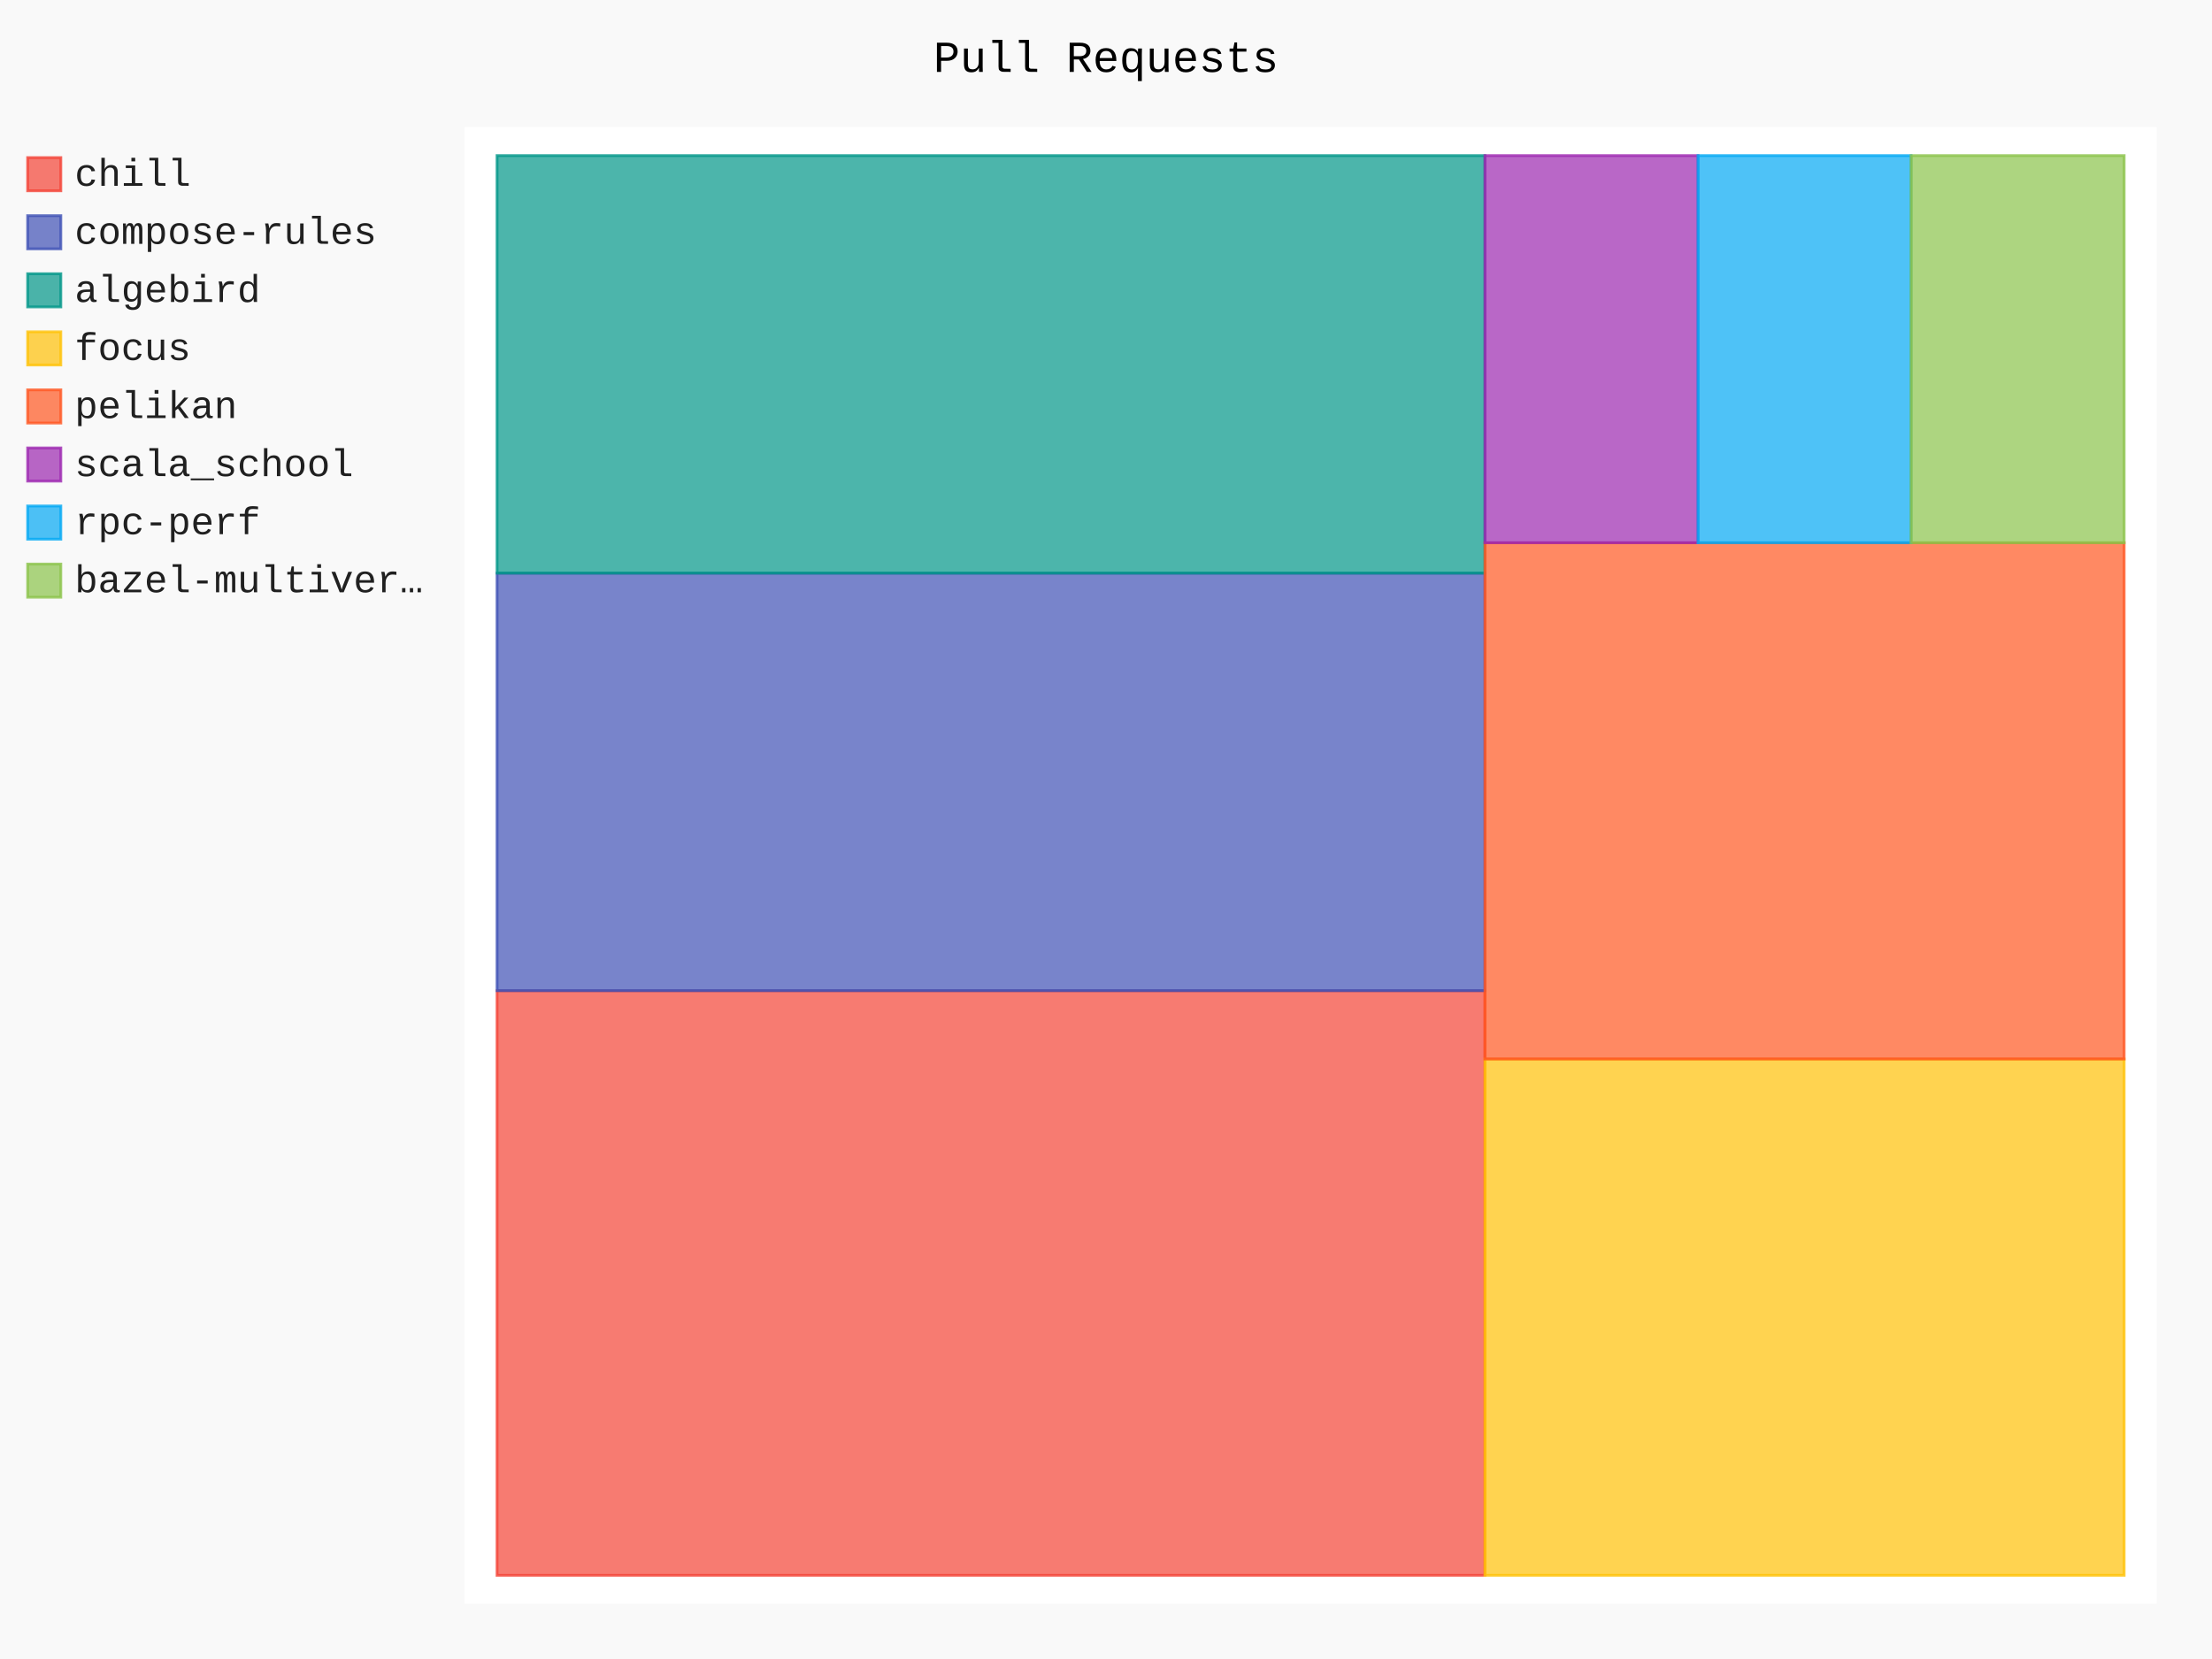
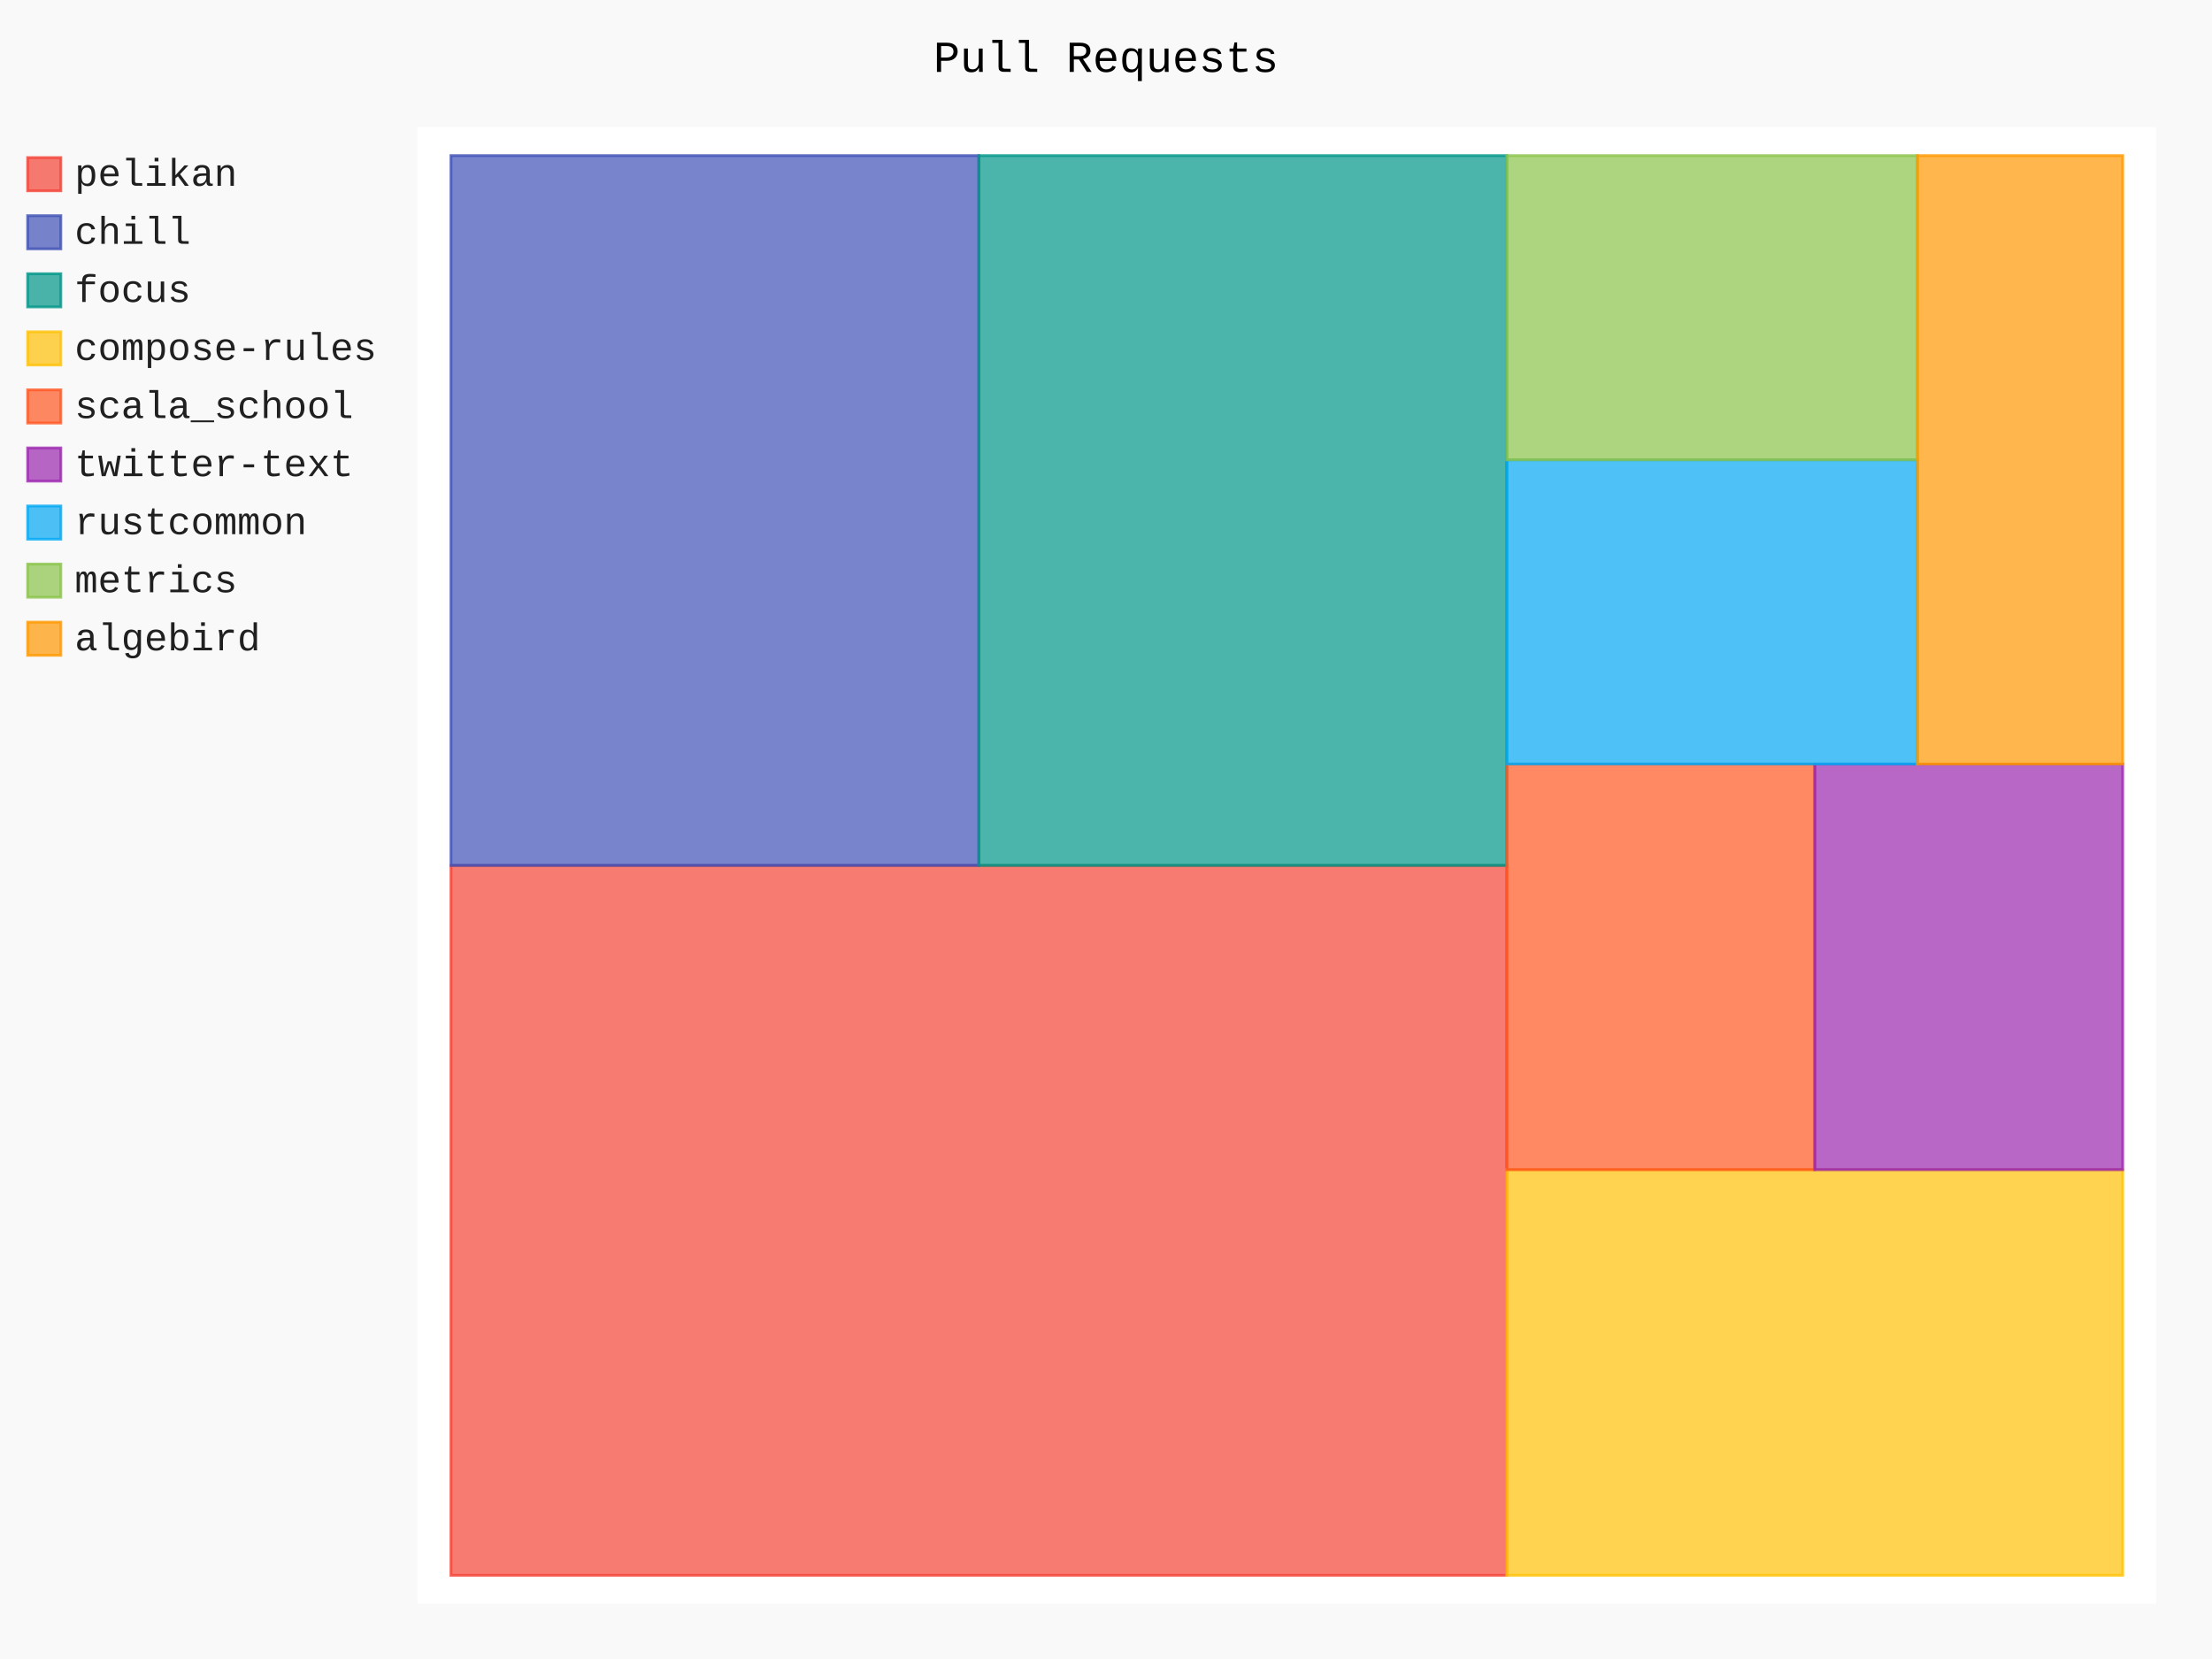
- <svg xmlns="http://www.w3.org/2000/svg" id="chart-5eb0ce95-508c-4e6a-97fd-3b50d38f23f0" class="pygal-chart" viewBox="0 0 800 600">
+ <svg xmlns="http://www.w3.org/2000/svg" id="chart-1764b20f-decf-4424-b7df-888c8f95d8c9" class="pygal-chart" viewBox="0 0 800 600">
  <defs>
-     <style type="text/css">#chart-5eb0ce95-508c-4e6a-97fd-3b50d38f23f0{-webkit-user-select:none;-webkit-font-smoothing:antialiased;font-family:Consolas,"Liberation Mono",Menlo,Courier,monospace}#chart-5eb0ce95-508c-4e6a-97fd-3b50d38f23f0 .title{font-family:Consolas,"Liberation Mono",Menlo,Courier,monospace;font-size:16px}#chart-5eb0ce95-508c-4e6a-97fd-3b50d38f23f0 .legends .legend text{font-family:Consolas,"Liberation Mono",Menlo,Courier,monospace;font-size:14px}#chart-5eb0ce95-508c-4e6a-97fd-3b50d38f23f0 .axis text{font-family:Consolas,"Liberation Mono",Menlo,Courier,monospace;font-size:10px}#chart-5eb0ce95-508c-4e6a-97fd-3b50d38f23f0 .axis text.major{font-family:Consolas,"Liberation Mono",Menlo,Courier,monospace;font-size:10px}#chart-5eb0ce95-508c-4e6a-97fd-3b50d38f23f0 .text-overlay text.value{font-family:Consolas,"Liberation Mono",Menlo,Courier,monospace;font-size:16px}#chart-5eb0ce95-508c-4e6a-97fd-3b50d38f23f0 .text-overlay text.label{font-family:Consolas,"Liberation Mono",Menlo,Courier,monospace;font-size:10px}#chart-5eb0ce95-508c-4e6a-97fd-3b50d38f23f0 .tooltip{font-family:Consolas,"Liberation Mono",Menlo,Courier,monospace;font-size:14px}#chart-5eb0ce95-508c-4e6a-97fd-3b50d38f23f0 text.no_data{font-family:Consolas,"Liberation Mono",Menlo,Courier,monospace;font-size:64px}
- #chart-5eb0ce95-508c-4e6a-97fd-3b50d38f23f0{background-color:rgba(249,249,249,1)}#chart-5eb0ce95-508c-4e6a-97fd-3b50d38f23f0 path,#chart-5eb0ce95-508c-4e6a-97fd-3b50d38f23f0 line,#chart-5eb0ce95-508c-4e6a-97fd-3b50d38f23f0 rect,#chart-5eb0ce95-508c-4e6a-97fd-3b50d38f23f0 circle{-webkit-transition:150ms;-moz-transition:150ms;transition:150ms}#chart-5eb0ce95-508c-4e6a-97fd-3b50d38f23f0 .graph &gt; .background{fill:rgba(249,249,249,1)}#chart-5eb0ce95-508c-4e6a-97fd-3b50d38f23f0 .plot &gt; .background{fill:rgba(255,255,255,1)}#chart-5eb0ce95-508c-4e6a-97fd-3b50d38f23f0 .graph{fill:rgba(0,0,0,.87)}#chart-5eb0ce95-508c-4e6a-97fd-3b50d38f23f0 text.no_data{fill:rgba(0,0,0,1)}#chart-5eb0ce95-508c-4e6a-97fd-3b50d38f23f0 .title{fill:rgba(0,0,0,1)}#chart-5eb0ce95-508c-4e6a-97fd-3b50d38f23f0 .legends .legend text{fill:rgba(0,0,0,.87)}#chart-5eb0ce95-508c-4e6a-97fd-3b50d38f23f0 .legends .legend:hover text{fill:rgba(0,0,0,1)}#chart-5eb0ce95-508c-4e6a-97fd-3b50d38f23f0 .axis .line{stroke:rgba(0,0,0,1)}#chart-5eb0ce95-508c-4e6a-97fd-3b50d38f23f0 .axis .guide.line{stroke:rgba(0,0,0,.54)}#chart-5eb0ce95-508c-4e6a-97fd-3b50d38f23f0 .axis .major.line{stroke:rgba(0,0,0,.87)}#chart-5eb0ce95-508c-4e6a-97fd-3b50d38f23f0 .axis text.major{fill:rgba(0,0,0,1)}#chart-5eb0ce95-508c-4e6a-97fd-3b50d38f23f0 .axis.y .guides:hover .guide.line,#chart-5eb0ce95-508c-4e6a-97fd-3b50d38f23f0 .line-graph .axis.x .guides:hover .guide.line,#chart-5eb0ce95-508c-4e6a-97fd-3b50d38f23f0 .stackedline-graph .axis.x .guides:hover .guide.line,#chart-5eb0ce95-508c-4e6a-97fd-3b50d38f23f0 .xy-graph .axis.x .guides:hover .guide.line{stroke:rgba(0,0,0,1)}#chart-5eb0ce95-508c-4e6a-97fd-3b50d38f23f0 .axis .guides:hover text{fill:rgba(0,0,0,1)}#chart-5eb0ce95-508c-4e6a-97fd-3b50d38f23f0 .reactive{fill-opacity:.7;stroke-opacity:.8;stroke-width:1}#chart-5eb0ce95-508c-4e6a-97fd-3b50d38f23f0 .ci{stroke:rgba(0,0,0,.87)}#chart-5eb0ce95-508c-4e6a-97fd-3b50d38f23f0 .reactive.active,#chart-5eb0ce95-508c-4e6a-97fd-3b50d38f23f0 .active .reactive{fill-opacity:.8;stroke-opacity:.9;stroke-width:4}#chart-5eb0ce95-508c-4e6a-97fd-3b50d38f23f0 .ci .reactive.active{stroke-width:1.5}#chart-5eb0ce95-508c-4e6a-97fd-3b50d38f23f0 .series text{fill:rgba(0,0,0,1)}#chart-5eb0ce95-508c-4e6a-97fd-3b50d38f23f0 .tooltip rect{fill:rgba(255,255,255,1);stroke:rgba(0,0,0,1);-webkit-transition:opacity 150ms;-moz-transition:opacity 150ms;transition:opacity 150ms}#chart-5eb0ce95-508c-4e6a-97fd-3b50d38f23f0 .tooltip .label{fill:rgba(0,0,0,.87)}#chart-5eb0ce95-508c-4e6a-97fd-3b50d38f23f0 .tooltip .label{fill:rgba(0,0,0,.87)}#chart-5eb0ce95-508c-4e6a-97fd-3b50d38f23f0 .tooltip .legend{font-size:.8em;fill:rgba(0,0,0,.54)}#chart-5eb0ce95-508c-4e6a-97fd-3b50d38f23f0 .tooltip .x_label{font-size:.6em;fill:rgba(0,0,0,1)}#chart-5eb0ce95-508c-4e6a-97fd-3b50d38f23f0 .tooltip .xlink{font-size:.5em;text-decoration:underline}#chart-5eb0ce95-508c-4e6a-97fd-3b50d38f23f0 .tooltip .value{font-size:1.5em}#chart-5eb0ce95-508c-4e6a-97fd-3b50d38f23f0 .bound{font-size:.5em}#chart-5eb0ce95-508c-4e6a-97fd-3b50d38f23f0 .max-value{font-size:.75em;fill:rgba(0,0,0,.54)}#chart-5eb0ce95-508c-4e6a-97fd-3b50d38f23f0 .map-element{fill:rgba(255,255,255,1);stroke:rgba(0,0,0,.54) !important}#chart-5eb0ce95-508c-4e6a-97fd-3b50d38f23f0 .map-element .reactive{fill-opacity:inherit;stroke-opacity:inherit}#chart-5eb0ce95-508c-4e6a-97fd-3b50d38f23f0 .color-0,#chart-5eb0ce95-508c-4e6a-97fd-3b50d38f23f0 .color-0 a:visited{stroke:#F44336;fill:#F44336}#chart-5eb0ce95-508c-4e6a-97fd-3b50d38f23f0 .color-1,#chart-5eb0ce95-508c-4e6a-97fd-3b50d38f23f0 .color-1 a:visited{stroke:#3F51B5;fill:#3F51B5}#chart-5eb0ce95-508c-4e6a-97fd-3b50d38f23f0 .color-2,#chart-5eb0ce95-508c-4e6a-97fd-3b50d38f23f0 .color-2 a:visited{stroke:#009688;fill:#009688}#chart-5eb0ce95-508c-4e6a-97fd-3b50d38f23f0 .color-3,#chart-5eb0ce95-508c-4e6a-97fd-3b50d38f23f0 .color-3 a:visited{stroke:#FFC107;fill:#FFC107}#chart-5eb0ce95-508c-4e6a-97fd-3b50d38f23f0 .color-4,#chart-5eb0ce95-508c-4e6a-97fd-3b50d38f23f0 .color-4 a:visited{stroke:#FF5722;fill:#FF5722}#chart-5eb0ce95-508c-4e6a-97fd-3b50d38f23f0 .color-5,#chart-5eb0ce95-508c-4e6a-97fd-3b50d38f23f0 .color-5 a:visited{stroke:#9C27B0;fill:#9C27B0}#chart-5eb0ce95-508c-4e6a-97fd-3b50d38f23f0 .color-6,#chart-5eb0ce95-508c-4e6a-97fd-3b50d38f23f0 .color-6 a:visited{stroke:#03A9F4;fill:#03A9F4}#chart-5eb0ce95-508c-4e6a-97fd-3b50d38f23f0 .color-7,#chart-5eb0ce95-508c-4e6a-97fd-3b50d38f23f0 .color-7 a:visited{stroke:#8BC34A;fill:#8BC34A}#chart-5eb0ce95-508c-4e6a-97fd-3b50d38f23f0 .text-overlay .color-0 text{fill:black}#chart-5eb0ce95-508c-4e6a-97fd-3b50d38f23f0 .text-overlay .color-1 text{fill:black}#chart-5eb0ce95-508c-4e6a-97fd-3b50d38f23f0 .text-overlay .color-2 text{fill:black}#chart-5eb0ce95-508c-4e6a-97fd-3b50d38f23f0 .text-overlay .color-3 text{fill:black}#chart-5eb0ce95-508c-4e6a-97fd-3b50d38f23f0 .text-overlay .color-4 text{fill:black}#chart-5eb0ce95-508c-4e6a-97fd-3b50d38f23f0 .text-overlay .color-5 text{fill:black}#chart-5eb0ce95-508c-4e6a-97fd-3b50d38f23f0 .text-overlay .color-6 text{fill:black}#chart-5eb0ce95-508c-4e6a-97fd-3b50d38f23f0 .text-overlay .color-7 text{fill:black}
- #chart-5eb0ce95-508c-4e6a-97fd-3b50d38f23f0 text.no_data{text-anchor:middle}#chart-5eb0ce95-508c-4e6a-97fd-3b50d38f23f0 .guide.line{fill:none}#chart-5eb0ce95-508c-4e6a-97fd-3b50d38f23f0 .centered{text-anchor:middle}#chart-5eb0ce95-508c-4e6a-97fd-3b50d38f23f0 .title{text-anchor:middle}#chart-5eb0ce95-508c-4e6a-97fd-3b50d38f23f0 .legends .legend text{fill-opacity:1}#chart-5eb0ce95-508c-4e6a-97fd-3b50d38f23f0 .axis.x text{text-anchor:middle}#chart-5eb0ce95-508c-4e6a-97fd-3b50d38f23f0 .axis.x:not(.web) text[transform]{text-anchor:start}#chart-5eb0ce95-508c-4e6a-97fd-3b50d38f23f0 .axis.x:not(.web) text[transform].backwards{text-anchor:end}#chart-5eb0ce95-508c-4e6a-97fd-3b50d38f23f0 .axis.y text{text-anchor:end}#chart-5eb0ce95-508c-4e6a-97fd-3b50d38f23f0 .axis.y text[transform].backwards{text-anchor:start}#chart-5eb0ce95-508c-4e6a-97fd-3b50d38f23f0 .axis.y2 text{text-anchor:start}#chart-5eb0ce95-508c-4e6a-97fd-3b50d38f23f0 .axis.y2 text[transform].backwards{text-anchor:end}#chart-5eb0ce95-508c-4e6a-97fd-3b50d38f23f0 .axis .guide.line{stroke-dasharray:4,4;stroke:black}#chart-5eb0ce95-508c-4e6a-97fd-3b50d38f23f0 .axis .major.guide.line{stroke-dasharray:6,6;stroke:black}#chart-5eb0ce95-508c-4e6a-97fd-3b50d38f23f0 .horizontal .axis.y .guide.line,#chart-5eb0ce95-508c-4e6a-97fd-3b50d38f23f0 .horizontal .axis.y2 .guide.line,#chart-5eb0ce95-508c-4e6a-97fd-3b50d38f23f0 .vertical .axis.x .guide.line{opacity:0}#chart-5eb0ce95-508c-4e6a-97fd-3b50d38f23f0 .horizontal .axis.always_show .guide.line,#chart-5eb0ce95-508c-4e6a-97fd-3b50d38f23f0 .vertical .axis.always_show .guide.line{opacity:1 !important}#chart-5eb0ce95-508c-4e6a-97fd-3b50d38f23f0 .axis.y .guides:hover .guide.line,#chart-5eb0ce95-508c-4e6a-97fd-3b50d38f23f0 .axis.y2 .guides:hover .guide.line,#chart-5eb0ce95-508c-4e6a-97fd-3b50d38f23f0 .axis.x .guides:hover .guide.line{opacity:1}#chart-5eb0ce95-508c-4e6a-97fd-3b50d38f23f0 .axis .guides:hover text{opacity:1}#chart-5eb0ce95-508c-4e6a-97fd-3b50d38f23f0 .nofill{fill:none}#chart-5eb0ce95-508c-4e6a-97fd-3b50d38f23f0 .subtle-fill{fill-opacity:.2}#chart-5eb0ce95-508c-4e6a-97fd-3b50d38f23f0 .dot{stroke-width:1px;fill-opacity:1;stroke-opacity:1}#chart-5eb0ce95-508c-4e6a-97fd-3b50d38f23f0 .dot.active{stroke-width:5px}#chart-5eb0ce95-508c-4e6a-97fd-3b50d38f23f0 .dot.negative{fill:transparent}#chart-5eb0ce95-508c-4e6a-97fd-3b50d38f23f0 text,#chart-5eb0ce95-508c-4e6a-97fd-3b50d38f23f0 tspan{stroke:none !important}#chart-5eb0ce95-508c-4e6a-97fd-3b50d38f23f0 .series text.active{opacity:1}#chart-5eb0ce95-508c-4e6a-97fd-3b50d38f23f0 .tooltip rect{fill-opacity:.95;stroke-width:.5}#chart-5eb0ce95-508c-4e6a-97fd-3b50d38f23f0 .tooltip text{fill-opacity:1}#chart-5eb0ce95-508c-4e6a-97fd-3b50d38f23f0 .showable{visibility:hidden}#chart-5eb0ce95-508c-4e6a-97fd-3b50d38f23f0 .showable.shown{visibility:visible}#chart-5eb0ce95-508c-4e6a-97fd-3b50d38f23f0 .gauge-background{fill:rgba(229,229,229,1);stroke:none}#chart-5eb0ce95-508c-4e6a-97fd-3b50d38f23f0 .bg-lines{stroke:rgba(249,249,249,1);stroke-width:2px}</style>
+     <style type="text/css">#chart-1764b20f-decf-4424-b7df-888c8f95d8c9{-webkit-user-select:none;-webkit-font-smoothing:antialiased;font-family:Consolas,"Liberation Mono",Menlo,Courier,monospace}#chart-1764b20f-decf-4424-b7df-888c8f95d8c9 .title{font-family:Consolas,"Liberation Mono",Menlo,Courier,monospace;font-size:16px}#chart-1764b20f-decf-4424-b7df-888c8f95d8c9 .legends .legend text{font-family:Consolas,"Liberation Mono",Menlo,Courier,monospace;font-size:14px}#chart-1764b20f-decf-4424-b7df-888c8f95d8c9 .axis text{font-family:Consolas,"Liberation Mono",Menlo,Courier,monospace;font-size:10px}#chart-1764b20f-decf-4424-b7df-888c8f95d8c9 .axis text.major{font-family:Consolas,"Liberation Mono",Menlo,Courier,monospace;font-size:10px}#chart-1764b20f-decf-4424-b7df-888c8f95d8c9 .text-overlay text.value{font-family:Consolas,"Liberation Mono",Menlo,Courier,monospace;font-size:16px}#chart-1764b20f-decf-4424-b7df-888c8f95d8c9 .text-overlay text.label{font-family:Consolas,"Liberation Mono",Menlo,Courier,monospace;font-size:10px}#chart-1764b20f-decf-4424-b7df-888c8f95d8c9 .tooltip{font-family:Consolas,"Liberation Mono",Menlo,Courier,monospace;font-size:14px}#chart-1764b20f-decf-4424-b7df-888c8f95d8c9 text.no_data{font-family:Consolas,"Liberation Mono",Menlo,Courier,monospace;font-size:64px}
+ #chart-1764b20f-decf-4424-b7df-888c8f95d8c9{background-color:rgba(249,249,249,1)}#chart-1764b20f-decf-4424-b7df-888c8f95d8c9 path,#chart-1764b20f-decf-4424-b7df-888c8f95d8c9 line,#chart-1764b20f-decf-4424-b7df-888c8f95d8c9 rect,#chart-1764b20f-decf-4424-b7df-888c8f95d8c9 circle{-webkit-transition:150ms;-moz-transition:150ms;transition:150ms}#chart-1764b20f-decf-4424-b7df-888c8f95d8c9 .graph &gt; .background{fill:rgba(249,249,249,1)}#chart-1764b20f-decf-4424-b7df-888c8f95d8c9 .plot &gt; .background{fill:rgba(255,255,255,1)}#chart-1764b20f-decf-4424-b7df-888c8f95d8c9 .graph{fill:rgba(0,0,0,.87)}#chart-1764b20f-decf-4424-b7df-888c8f95d8c9 text.no_data{fill:rgba(0,0,0,1)}#chart-1764b20f-decf-4424-b7df-888c8f95d8c9 .title{fill:rgba(0,0,0,1)}#chart-1764b20f-decf-4424-b7df-888c8f95d8c9 .legends .legend text{fill:rgba(0,0,0,.87)}#chart-1764b20f-decf-4424-b7df-888c8f95d8c9 .legends .legend:hover text{fill:rgba(0,0,0,1)}#chart-1764b20f-decf-4424-b7df-888c8f95d8c9 .axis .line{stroke:rgba(0,0,0,1)}#chart-1764b20f-decf-4424-b7df-888c8f95d8c9 .axis .guide.line{stroke:rgba(0,0,0,.54)}#chart-1764b20f-decf-4424-b7df-888c8f95d8c9 .axis .major.line{stroke:rgba(0,0,0,.87)}#chart-1764b20f-decf-4424-b7df-888c8f95d8c9 .axis text.major{fill:rgba(0,0,0,1)}#chart-1764b20f-decf-4424-b7df-888c8f95d8c9 .axis.y .guides:hover .guide.line,#chart-1764b20f-decf-4424-b7df-888c8f95d8c9 .line-graph .axis.x .guides:hover .guide.line,#chart-1764b20f-decf-4424-b7df-888c8f95d8c9 .stackedline-graph .axis.x .guides:hover .guide.line,#chart-1764b20f-decf-4424-b7df-888c8f95d8c9 .xy-graph .axis.x .guides:hover .guide.line{stroke:rgba(0,0,0,1)}#chart-1764b20f-decf-4424-b7df-888c8f95d8c9 .axis .guides:hover text{fill:rgba(0,0,0,1)}#chart-1764b20f-decf-4424-b7df-888c8f95d8c9 .reactive{fill-opacity:.7;stroke-opacity:.8;stroke-width:1}#chart-1764b20f-decf-4424-b7df-888c8f95d8c9 .ci{stroke:rgba(0,0,0,.87)}#chart-1764b20f-decf-4424-b7df-888c8f95d8c9 .reactive.active,#chart-1764b20f-decf-4424-b7df-888c8f95d8c9 .active .reactive{fill-opacity:.8;stroke-opacity:.9;stroke-width:4}#chart-1764b20f-decf-4424-b7df-888c8f95d8c9 .ci .reactive.active{stroke-width:1.5}#chart-1764b20f-decf-4424-b7df-888c8f95d8c9 .series text{fill:rgba(0,0,0,1)}#chart-1764b20f-decf-4424-b7df-888c8f95d8c9 .tooltip rect{fill:rgba(255,255,255,1);stroke:rgba(0,0,0,1);-webkit-transition:opacity 150ms;-moz-transition:opacity 150ms;transition:opacity 150ms}#chart-1764b20f-decf-4424-b7df-888c8f95d8c9 .tooltip .label{fill:rgba(0,0,0,.87)}#chart-1764b20f-decf-4424-b7df-888c8f95d8c9 .tooltip .label{fill:rgba(0,0,0,.87)}#chart-1764b20f-decf-4424-b7df-888c8f95d8c9 .tooltip .legend{font-size:.8em;fill:rgba(0,0,0,.54)}#chart-1764b20f-decf-4424-b7df-888c8f95d8c9 .tooltip .x_label{font-size:.6em;fill:rgba(0,0,0,1)}#chart-1764b20f-decf-4424-b7df-888c8f95d8c9 .tooltip .xlink{font-size:.5em;text-decoration:underline}#chart-1764b20f-decf-4424-b7df-888c8f95d8c9 .tooltip .value{font-size:1.5em}#chart-1764b20f-decf-4424-b7df-888c8f95d8c9 .bound{font-size:.5em}#chart-1764b20f-decf-4424-b7df-888c8f95d8c9 .max-value{font-size:.75em;fill:rgba(0,0,0,.54)}#chart-1764b20f-decf-4424-b7df-888c8f95d8c9 .map-element{fill:rgba(255,255,255,1);stroke:rgba(0,0,0,.54) !important}#chart-1764b20f-decf-4424-b7df-888c8f95d8c9 .map-element .reactive{fill-opacity:inherit;stroke-opacity:inherit}#chart-1764b20f-decf-4424-b7df-888c8f95d8c9 .color-0,#chart-1764b20f-decf-4424-b7df-888c8f95d8c9 .color-0 a:visited{stroke:#F44336;fill:#F44336}#chart-1764b20f-decf-4424-b7df-888c8f95d8c9 .color-1,#chart-1764b20f-decf-4424-b7df-888c8f95d8c9 .color-1 a:visited{stroke:#3F51B5;fill:#3F51B5}#chart-1764b20f-decf-4424-b7df-888c8f95d8c9 .color-2,#chart-1764b20f-decf-4424-b7df-888c8f95d8c9 .color-2 a:visited{stroke:#009688;fill:#009688}#chart-1764b20f-decf-4424-b7df-888c8f95d8c9 .color-3,#chart-1764b20f-decf-4424-b7df-888c8f95d8c9 .color-3 a:visited{stroke:#FFC107;fill:#FFC107}#chart-1764b20f-decf-4424-b7df-888c8f95d8c9 .color-4,#chart-1764b20f-decf-4424-b7df-888c8f95d8c9 .color-4 a:visited{stroke:#FF5722;fill:#FF5722}#chart-1764b20f-decf-4424-b7df-888c8f95d8c9 .color-5,#chart-1764b20f-decf-4424-b7df-888c8f95d8c9 .color-5 a:visited{stroke:#9C27B0;fill:#9C27B0}#chart-1764b20f-decf-4424-b7df-888c8f95d8c9 .color-6,#chart-1764b20f-decf-4424-b7df-888c8f95d8c9 .color-6 a:visited{stroke:#03A9F4;fill:#03A9F4}#chart-1764b20f-decf-4424-b7df-888c8f95d8c9 .color-7,#chart-1764b20f-decf-4424-b7df-888c8f95d8c9 .color-7 a:visited{stroke:#8BC34A;fill:#8BC34A}#chart-1764b20f-decf-4424-b7df-888c8f95d8c9 .color-8,#chart-1764b20f-decf-4424-b7df-888c8f95d8c9 .color-8 a:visited{stroke:#FF9800;fill:#FF9800}#chart-1764b20f-decf-4424-b7df-888c8f95d8c9 .text-overlay .color-0 text{fill:black}#chart-1764b20f-decf-4424-b7df-888c8f95d8c9 .text-overlay .color-1 text{fill:black}#chart-1764b20f-decf-4424-b7df-888c8f95d8c9 .text-overlay .color-2 text{fill:black}#chart-1764b20f-decf-4424-b7df-888c8f95d8c9 .text-overlay .color-3 text{fill:black}#chart-1764b20f-decf-4424-b7df-888c8f95d8c9 .text-overlay .color-4 text{fill:black}#chart-1764b20f-decf-4424-b7df-888c8f95d8c9 .text-overlay .color-5 text{fill:black}#chart-1764b20f-decf-4424-b7df-888c8f95d8c9 .text-overlay .color-6 text{fill:black}#chart-1764b20f-decf-4424-b7df-888c8f95d8c9 .text-overlay .color-7 text{fill:black}#chart-1764b20f-decf-4424-b7df-888c8f95d8c9 .text-overlay .color-8 text{fill:black}
+ #chart-1764b20f-decf-4424-b7df-888c8f95d8c9 text.no_data{text-anchor:middle}#chart-1764b20f-decf-4424-b7df-888c8f95d8c9 .guide.line{fill:none}#chart-1764b20f-decf-4424-b7df-888c8f95d8c9 .centered{text-anchor:middle}#chart-1764b20f-decf-4424-b7df-888c8f95d8c9 .title{text-anchor:middle}#chart-1764b20f-decf-4424-b7df-888c8f95d8c9 .legends .legend text{fill-opacity:1}#chart-1764b20f-decf-4424-b7df-888c8f95d8c9 .axis.x text{text-anchor:middle}#chart-1764b20f-decf-4424-b7df-888c8f95d8c9 .axis.x:not(.web) text[transform]{text-anchor:start}#chart-1764b20f-decf-4424-b7df-888c8f95d8c9 .axis.x:not(.web) text[transform].backwards{text-anchor:end}#chart-1764b20f-decf-4424-b7df-888c8f95d8c9 .axis.y text{text-anchor:end}#chart-1764b20f-decf-4424-b7df-888c8f95d8c9 .axis.y text[transform].backwards{text-anchor:start}#chart-1764b20f-decf-4424-b7df-888c8f95d8c9 .axis.y2 text{text-anchor:start}#chart-1764b20f-decf-4424-b7df-888c8f95d8c9 .axis.y2 text[transform].backwards{text-anchor:end}#chart-1764b20f-decf-4424-b7df-888c8f95d8c9 .axis .guide.line{stroke-dasharray:4,4;stroke:black}#chart-1764b20f-decf-4424-b7df-888c8f95d8c9 .axis .major.guide.line{stroke-dasharray:6,6;stroke:black}#chart-1764b20f-decf-4424-b7df-888c8f95d8c9 .horizontal .axis.y .guide.line,#chart-1764b20f-decf-4424-b7df-888c8f95d8c9 .horizontal .axis.y2 .guide.line,#chart-1764b20f-decf-4424-b7df-888c8f95d8c9 .vertical .axis.x .guide.line{opacity:0}#chart-1764b20f-decf-4424-b7df-888c8f95d8c9 .horizontal .axis.always_show .guide.line,#chart-1764b20f-decf-4424-b7df-888c8f95d8c9 .vertical .axis.always_show .guide.line{opacity:1 !important}#chart-1764b20f-decf-4424-b7df-888c8f95d8c9 .axis.y .guides:hover .guide.line,#chart-1764b20f-decf-4424-b7df-888c8f95d8c9 .axis.y2 .guides:hover .guide.line,#chart-1764b20f-decf-4424-b7df-888c8f95d8c9 .axis.x .guides:hover .guide.line{opacity:1}#chart-1764b20f-decf-4424-b7df-888c8f95d8c9 .axis .guides:hover text{opacity:1}#chart-1764b20f-decf-4424-b7df-888c8f95d8c9 .nofill{fill:none}#chart-1764b20f-decf-4424-b7df-888c8f95d8c9 .subtle-fill{fill-opacity:.2}#chart-1764b20f-decf-4424-b7df-888c8f95d8c9 .dot{stroke-width:1px;fill-opacity:1;stroke-opacity:1}#chart-1764b20f-decf-4424-b7df-888c8f95d8c9 .dot.active{stroke-width:5px}#chart-1764b20f-decf-4424-b7df-888c8f95d8c9 .dot.negative{fill:transparent}#chart-1764b20f-decf-4424-b7df-888c8f95d8c9 text,#chart-1764b20f-decf-4424-b7df-888c8f95d8c9 tspan{stroke:none !important}#chart-1764b20f-decf-4424-b7df-888c8f95d8c9 .series text.active{opacity:1}#chart-1764b20f-decf-4424-b7df-888c8f95d8c9 .tooltip rect{fill-opacity:.95;stroke-width:.5}#chart-1764b20f-decf-4424-b7df-888c8f95d8c9 .tooltip text{fill-opacity:1}#chart-1764b20f-decf-4424-b7df-888c8f95d8c9 .showable{visibility:hidden}#chart-1764b20f-decf-4424-b7df-888c8f95d8c9 .showable.shown{visibility:visible}#chart-1764b20f-decf-4424-b7df-888c8f95d8c9 .gauge-background{fill:rgba(229,229,229,1);stroke:none}#chart-1764b20f-decf-4424-b7df-888c8f95d8c9 .bg-lines{stroke:rgba(249,249,249,1);stroke-width:2px}</style>
  </defs>
  <g class="graph treemap-graph vertical">
    <rect x="0" y="0" width="800" height="600" class="background" />
-     <g transform="translate(168, 46)" class="plot">
-       <rect x="0" y="0" width="612.0" height="534" class="background" />
+     <g transform="translate(151, 46)" class="plot">
+       <rect x="0" y="0" width="628.8" height="534" class="background" />
      <g class="series serie-0 color-0">
        <g class="rects">
          <g class="rect">
-             <rect x="11.769" y="312.305" width="357.28" height="211.425" class="rect reactive tooltip-trigger" />
+             <rect x="12.092" y="267" width="381.862" height="256.731" class="rect reactive tooltip-trigger" />
          </g>
        </g>
      </g>
      <g class="series serie-1 color-1">
        <g class="rects">
          <g class="rect">
-             <rect x="11.769" y="161.287" width="357.28" height="151.018" class="rect reactive tooltip-trigger" />
+             <rect x="12.092" y="10.269" width="190.931" height="256.731" class="rect reactive tooltip-trigger" />
          </g>
        </g>
      </g>
      <g class="series serie-2 color-2">
        <g class="rects">
          <g class="rect">
-             <rect x="11.769" y="10.269" width="357.28" height="151.018" class="rect reactive tooltip-trigger" />
+             <rect x="203.023" y="10.269" width="190.931" height="256.731" class="rect reactive tooltip-trigger" />
          </g>
        </g>
      </g>
      <g class="series serie-3 color-3">
        <g class="rects">
          <g class="rect">
-             <rect x="369.049" y="337.017" width="231.181" height="186.713" class="rect reactive tooltip-trigger" />
+             <rect x="393.955" y="377.027" width="222.753" height="146.703" class="rect reactive tooltip-trigger" />
          </g>
        </g>
      </g>
      <g class="series serie-4 color-4">
        <g class="rects">
          <g class="rect">
-             <rect x="369.049" y="150.304" width="231.181" height="186.713" class="rect reactive tooltip-trigger" />
+             <rect x="393.955" y="230.324" width="111.377" height="146.703" class="rect reactive tooltip-trigger" />
          </g>
        </g>
      </g>
      <g class="series serie-5 color-5">
        <g class="rects">
          <g class="rect">
-             <rect x="369.049" y="10.269" width="77.06" height="140.035" class="rect reactive tooltip-trigger" />
+             <rect x="505.331" y="230.324" width="111.377" height="146.703" class="rect reactive tooltip-trigger" />
          </g>
        </g>
      </g>
      <g class="series serie-6 color-6">
        <g class="rects">
          <g class="rect">
-             <rect x="446.11" y="10.269" width="77.06" height="140.035" class="rect reactive tooltip-trigger" />
+             <rect x="393.955" y="120.297" width="148.502" height="110.027" class="rect reactive tooltip-trigger" />
          </g>
        </g>
      </g>
      <g class="series serie-7 color-7">
        <g class="rects">
          <g class="rect">
-             <rect x="523.17" y="10.269" width="77.06" height="140.035" class="rect reactive tooltip-trigger" />
+             <rect x="393.955" y="10.269" width="148.502" height="110.027" class="rect reactive tooltip-trigger" />
+           </g>
+         </g>
+       </g>
+       <g class="series serie-8 color-8">
+         <g class="rects">
+           <g class="rect">
+             <rect x="542.457" y="10.269" width="74.251" height="220.055" class="rect reactive tooltip-trigger" />
          </g>
        </g>
      </g>
    </g>
    <g class="titles">
      <text x="400.0" y="26" class="title plot_title">Pull Requests</text>
    </g>
-     <g transform="translate(168, 46)" class="plot overlay">
+     <g transform="translate(151, 46)" class="plot overlay">
      <g class="series serie-0 color-0" />
      <g class="series serie-1 color-1" />
      <g class="series serie-2 color-2" />
      <g class="series serie-3 color-3" />
      <g class="series serie-4 color-4" />
      <g class="series serie-5 color-5" />
      <g class="series serie-6 color-6" />
      <g class="series serie-7 color-7" />
+       <g class="series serie-8 color-8" />
    </g>
-     <g transform="translate(168, 46)" class="plot text-overlay">
+     <g transform="translate(151, 46)" class="plot text-overlay">
      <g class="series serie-0 color-0" />
      <g class="series serie-1 color-1" />
      <g class="series serie-2 color-2" />
      <g class="series serie-3 color-3" />
      <g class="series serie-4 color-4" />
      <g class="series serie-5 color-5" />
      <g class="series serie-6 color-6" />
      <g class="series serie-7 color-7" />
+       <g class="series serie-8 color-8" />
    </g>
-     <g transform="translate(168, 46)" class="plot tooltip-overlay">
+     <g transform="translate(151, 46)" class="plot tooltip-overlay">
      <g transform="translate(0 0)" style="opacity: 0" class="tooltip">
        <rect rx="0" ry="0" width="0" height="0" class="tooltip-box" />
        <g class="text" />
      </g>
    </g>
    <g transform="translate(10, 56)" class="legends">
      <g id="activate-serie-0" class="legend reactive activate-serie">
        <rect x="0.0" y="1.0" width="12" height="12" class="color-0 reactive" />
-         <text x="17.0" y="11.2">chill</text>
+         <text x="17.0" y="11.2">pelikan</text>
      </g>
      <g id="activate-serie-1" class="legend reactive activate-serie">
        <rect x="0.0" y="22.0" width="12" height="12" class="color-1 reactive" />
-         <text x="17.0" y="32.2">compose-rules</text>
+         <text x="17.0" y="32.2">chill</text>
      </g>
      <g id="activate-serie-2" class="legend reactive activate-serie">
        <rect x="0.0" y="43.0" width="12" height="12" class="color-2 reactive" />
-         <text x="17.0" y="53.2">algebird</text>
+         <text x="17.0" y="53.2">focus</text>
      </g>
      <g id="activate-serie-3" class="legend reactive activate-serie">
        <rect x="0.0" y="64.0" width="12" height="12" class="color-3 reactive" />
-         <text x="17.0" y="74.2">focus</text>
+         <text x="17.0" y="74.2">compose-rules</text>
      </g>
      <g id="activate-serie-4" class="legend reactive activate-serie">
        <rect x="0.0" y="85.0" width="12" height="12" class="color-4 reactive" />
-         <text x="17.0" y="95.2">pelikan</text>
+         <text x="17.0" y="95.2">scala_school</text>
      </g>
      <g id="activate-serie-5" class="legend reactive activate-serie">
        <rect x="0.0" y="106.0" width="12" height="12" class="color-5 reactive" />
-         <text x="17.0" y="116.2">scala_school</text>
+         <text x="17.0" y="116.2">twitter-text</text>
      </g>
      <g id="activate-serie-6" class="legend reactive activate-serie">
        <rect x="0.0" y="127.0" width="12" height="12" class="color-6 reactive" />
-         <text x="17.0" y="137.2">rpc-perf</text>
+         <text x="17.0" y="137.2">rustcommon</text>
      </g>
      <g id="activate-serie-7" class="legend reactive activate-serie">
        <rect x="0.0" y="148.0" width="12" height="12" class="color-7 reactive" />
-         <text x="17.0" y="158.2">bazel-multiver…</text>
+         <text x="17.0" y="158.2">metrics</text>
+       </g>
+       <g id="activate-serie-8" class="legend reactive activate-serie">
+         <rect x="0.0" y="169.0" width="12" height="12" class="color-8 reactive" />
+         <text x="17.0" y="179.2">algebird</text>
      </g>
    </g>
    <g transform="translate(790, 56)" class="legends" />
  </g>
</svg>
